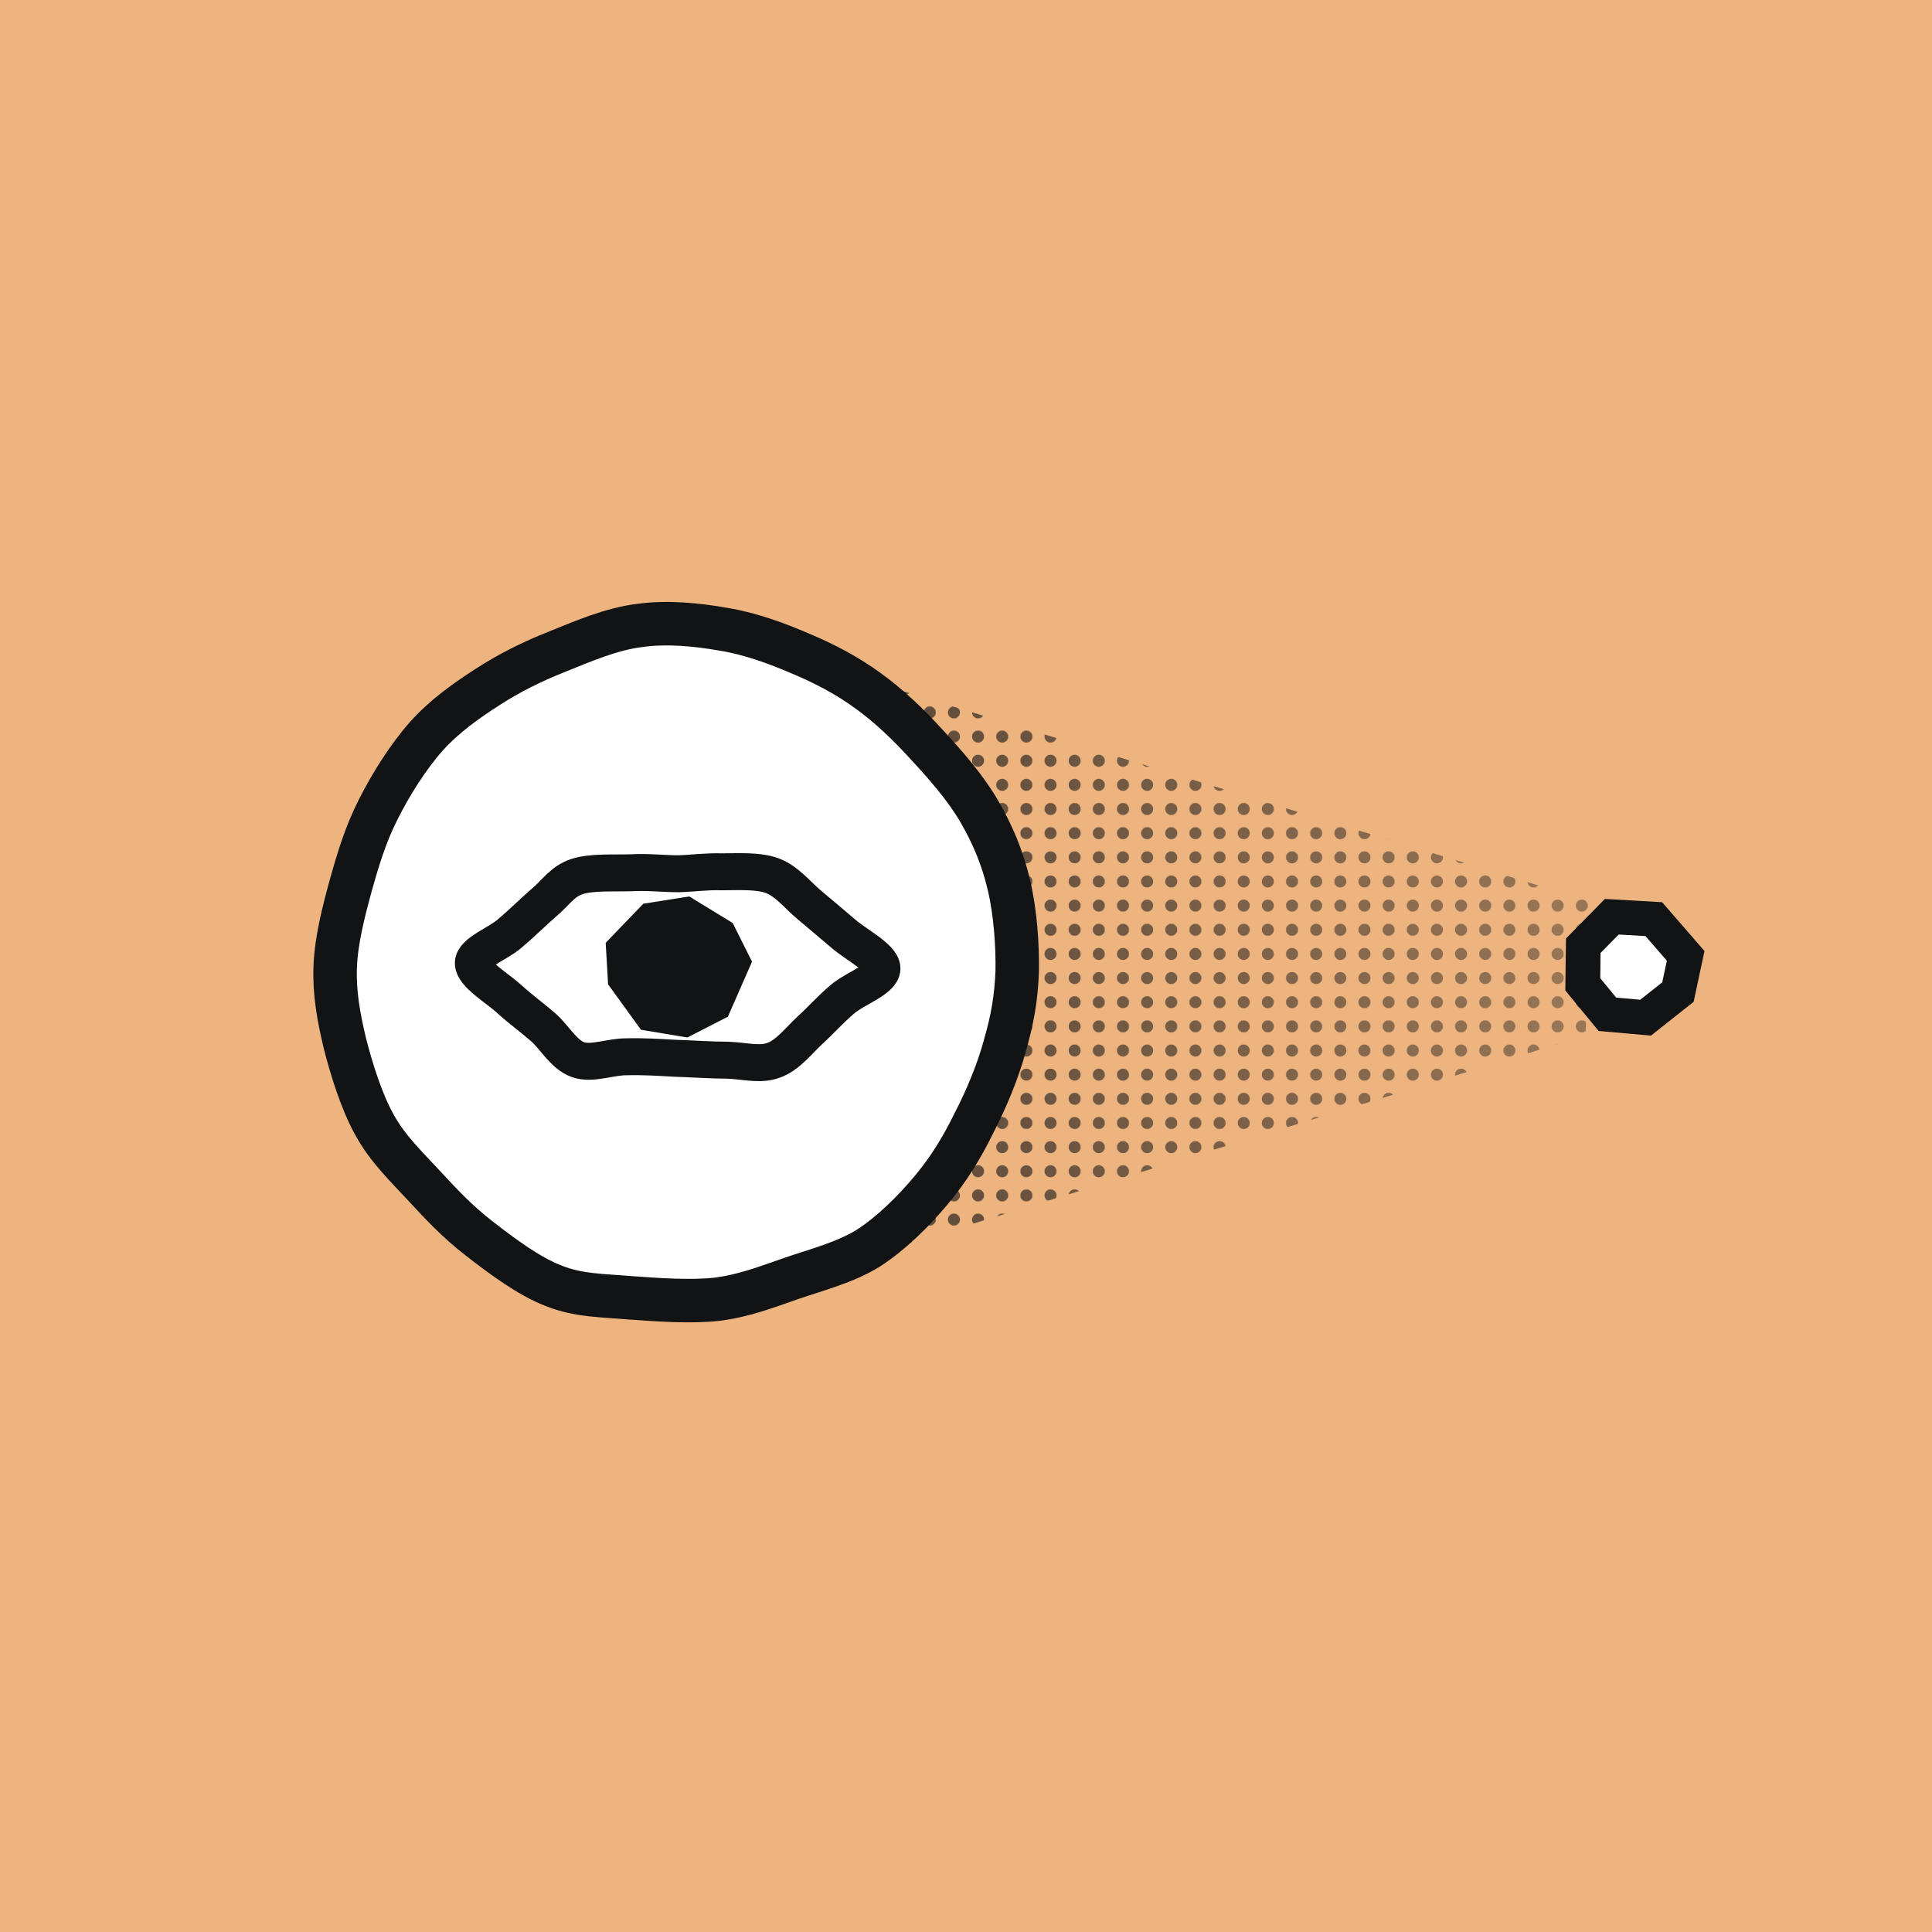
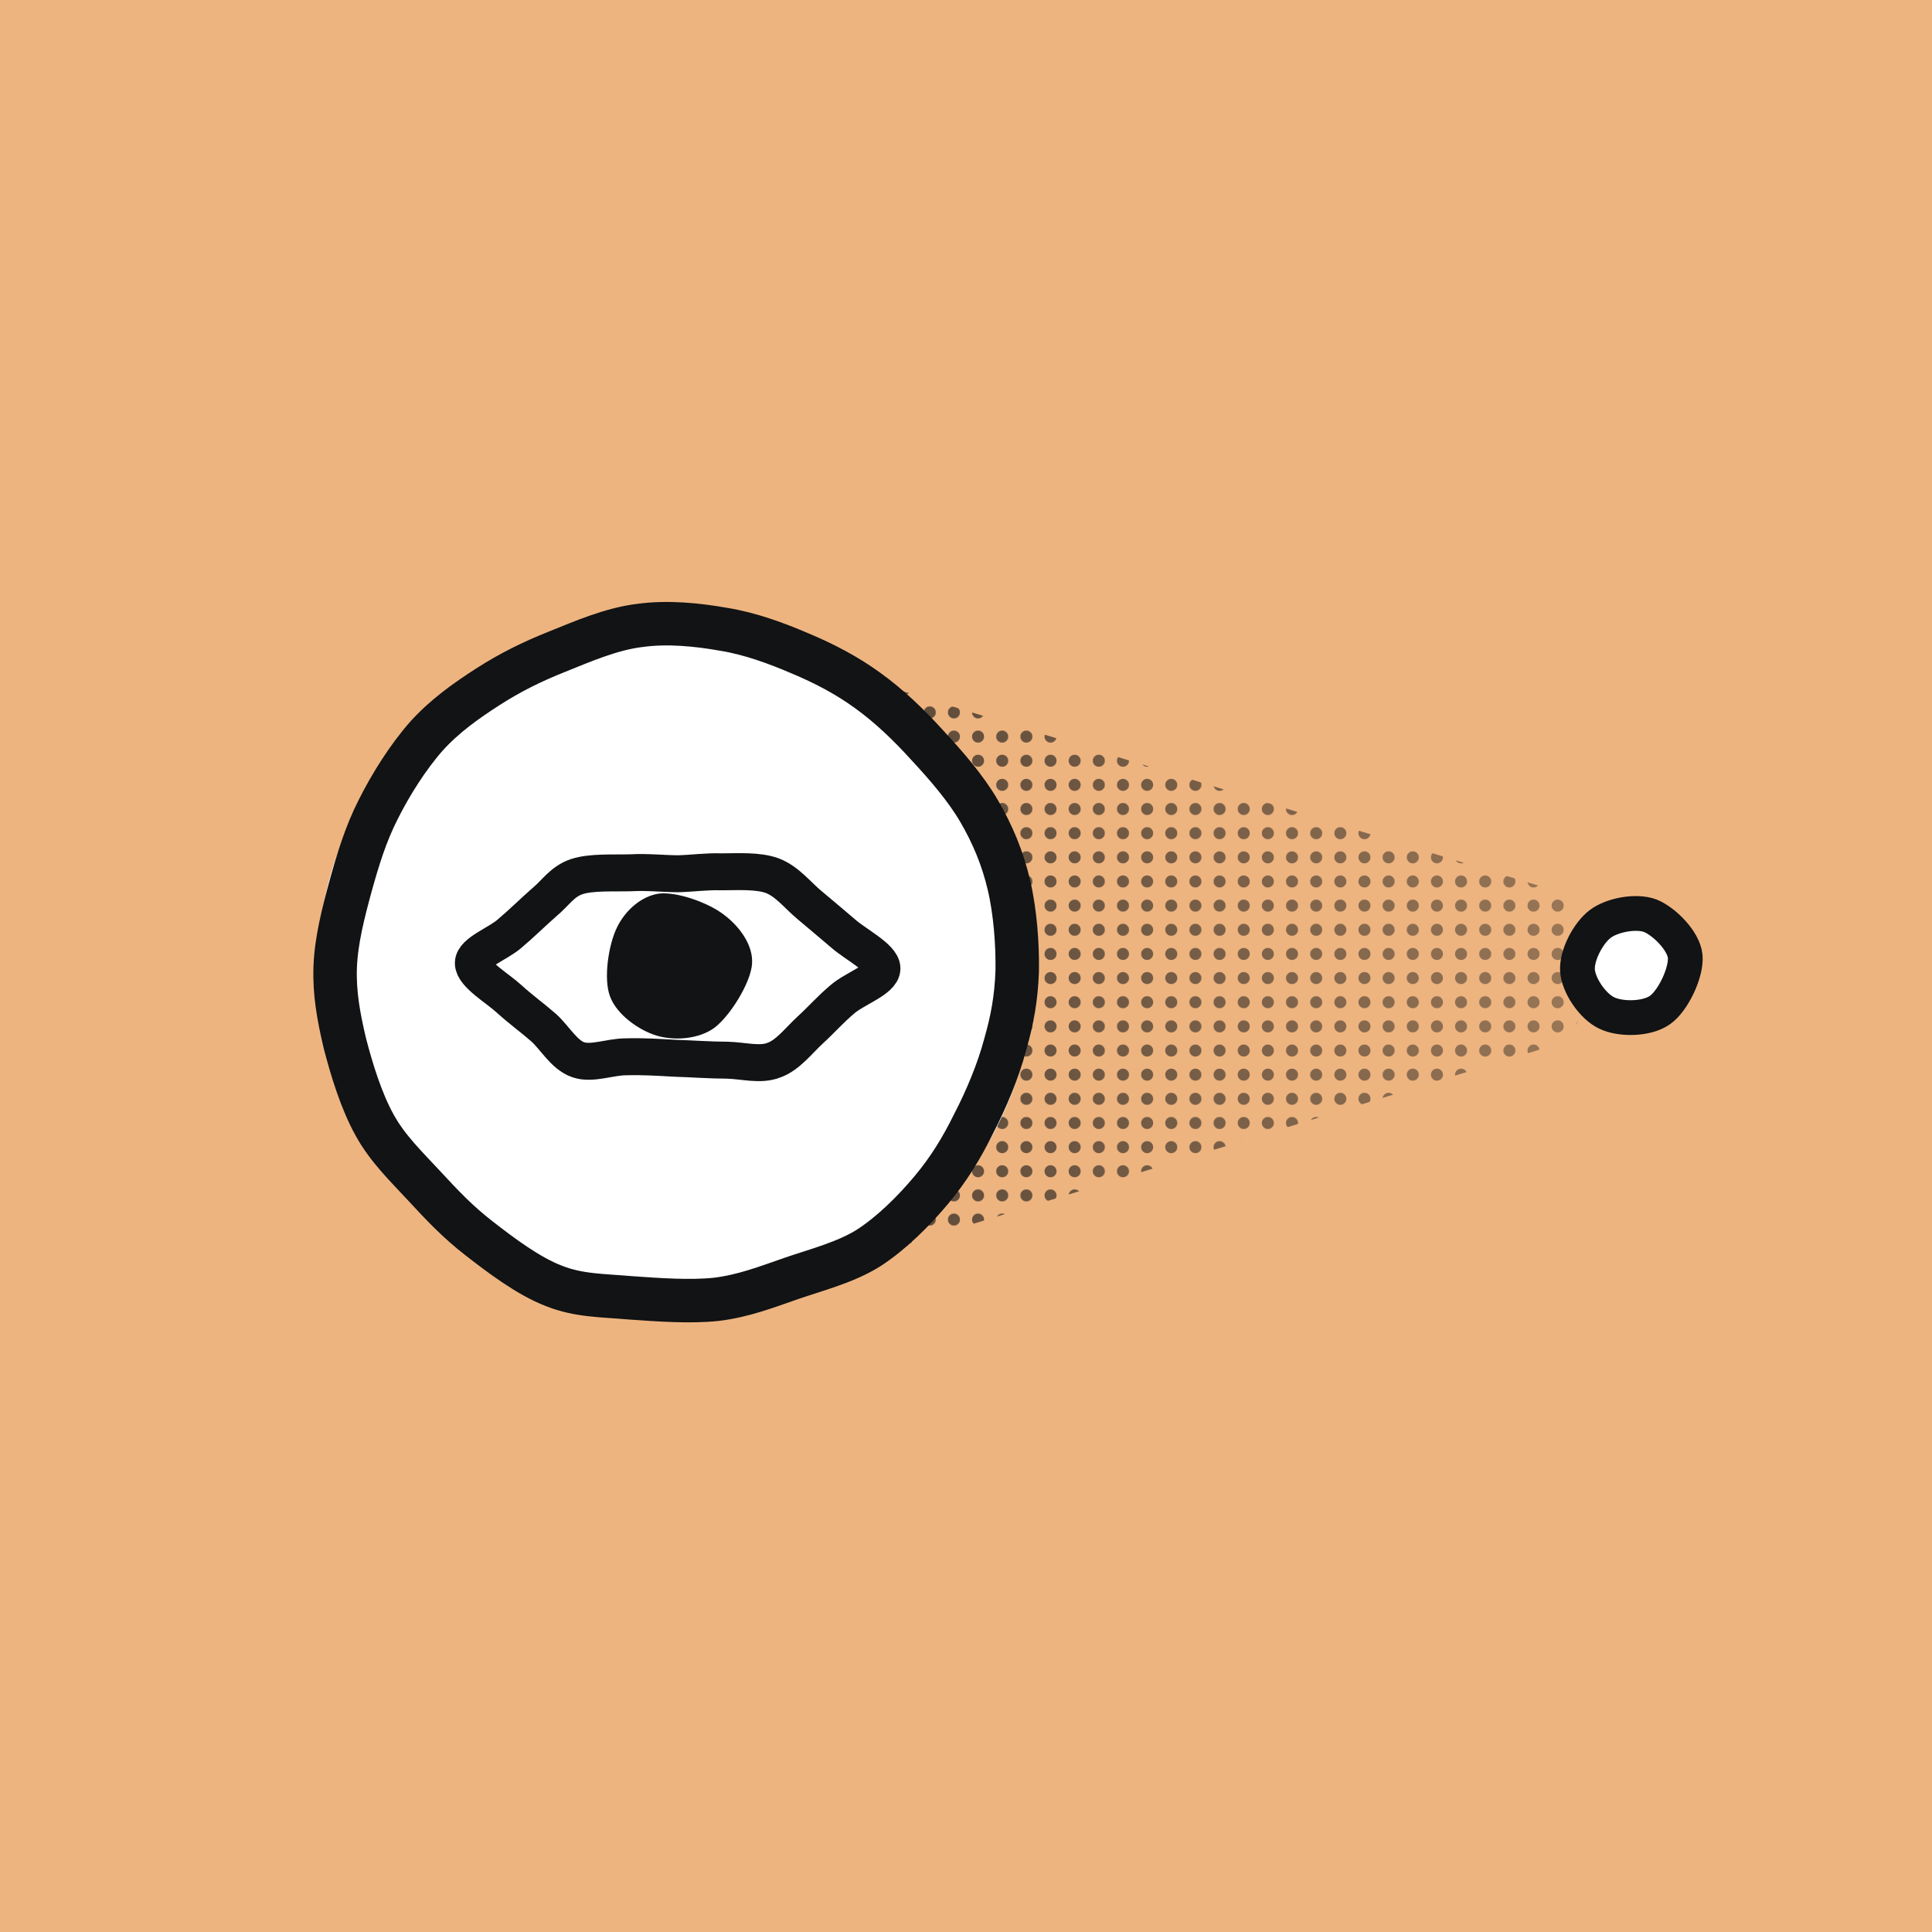
<svg xmlns="http://www.w3.org/2000/svg" viewBox="0 0 400 400" class="ud-ill ud-ill-eye" role="img" aria-label="eye illustration">
  <rect width="400" height="400" fill="#eeb480" />
  <defs>
    <pattern id="ud-ht-eye" width="5" height="5" patternUnits="userSpaceOnUse">
      <circle cx="2.5" cy="2.5" r="1.25" fill="#111314" />
    </pattern>
    <linearGradient id="ud-fade-eye" x1="0" x2="1">
      <stop offset="0" stop-color="#fff" />
      <stop offset="1" stop-color="#fff" stop-opacity=".25" />
    </linearGradient>
    <mask id="ud-mask-eye">
      <rect width="400" height="400" fill="url(#ud-fade-eye)" />
    </mask>
  </defs>
-   <path class="ud-pop" fill="url(#ud-ht-eye)" mask="url(#ud-mask-eye)" d="M160.8 135.1L328.9 186.5L328.3 214.4L160.9 265.8Z" style="animation-delay:260ms" />
-   <path class="ud-pop" fill="#ffffff" d="M99.1 255.4L79.2 231.1L69.1 199.6L76 167.6L96.8 143.4L133.4 129.6L159.6 132.9L191.9 150.5L208.3 180.3L206.5 218.1L196.8 243L167.7 263.2L135.9 269.8Z" />
+   <path class="ud-pop" fill="url(#ud-ht-eye)" mask="url(#ud-mask-eye)" d="M160.8 139.1Q160.8 135.1 164.6 136.3L319.3 183.6Q328.9 186.5 328.7 196.5L328.5 204.4Q328.3 214.4 318.8 217.3L164.7 264.7Q160.9 265.8 160.9 261.8Z" style="animation-delay:260ms" />
+   <path class="ud-pop" fill="#ffffff" d="M117.1 133.4C132 127.9 149 129.6 163.3 134.4C177.6 139.3 194.6 149.9 203 162.5C211.4 175.2 215.5 195.2 213.6 210.2C211.7 225.2 203.9 242.2 191.5 252.6C179.1 263.1 154.3 271.7 139.1 272.9C123.9 274.1 112.3 269.1 100.4 259.9C88.5 250.7 72.2 233 67.8 217.6C63.4 202.2 65.9 181.6 74.1 167.6C82.3 153.5 102.3 139 117.1 133.4Z" />
  <path class="ud-draw" fill="none" stroke="#111314" stroke-width="9" stroke-linecap="round" stroke-linejoin="round" pathLength="1" d="M165.7 135.3C170.7 137.4 175.3 139.8 179.7 143C184 146.1 188.1 150 191.9 154.2C195.8 158.4 199.9 163.1 202.7 167.9C205.5 172.7 207.6 177.7 208.9 183.3C210.2 188.8 210.7 195.6 210.6 201.1C210.4 206.6 209.6 211.1 208.1 216.3C206.7 221.6 204.2 227.6 201.6 232.6C199.1 237.7 196.4 242.1 192.8 246.4C189.2 250.7 184.6 255.3 179.8 258.4C175 261.4 169 262.9 163.8 264.7C158.6 266.5 154 268.3 148.4 269C142.9 269.6 136.2 269.1 130.5 268.7C124.9 268.2 119.8 268.3 114.6 266.2C109.4 264.2 103.7 259.9 99.2 256.4C94.8 253 91.5 249.5 87.9 245.6C84.3 241.7 80.3 237.9 77.6 233C74.8 228 72.8 221.4 71.4 216C70.1 210.5 69.2 205.6 69.4 200.2C69.6 194.7 71.1 188.9 72.6 183.4C74.1 178 75.7 172.7 78.3 167.6C80.9 162.4 84.5 156.7 88.3 152.4C92.1 148.2 96.5 145.1 101 142.2C105.5 139.3 110.1 137 115.4 134.9C120.6 132.8 126.6 130.2 132.4 129.5C138.1 128.7 144.3 129.3 149.9 130.3C155.4 131.2 160.8 133.2 165.7 135.3Z" />
-   <path class="ud-pop" fill="#ffffff" stroke="#111314" stroke-width="7.2" d="M347.4 205.4L340.7 210.7L332.8 210L327.7 203.8L327.8 195.8L333.7 189.8L342.4 190.3L349 197.9Z" style="animation-delay:300ms" />
+   <path class="ud-pop" fill="#ffffff" stroke="#111314" stroke-width="7.2" d="M343.7 209.1C340.9 211.1 335.4 211.1 332.6 209.7C329.7 208.3 326.8 204 326.6 200.9C326.4 197.8 328.8 193.2 331.3 191.3C333.8 189.4 338.8 188.5 341.7 189.6C344.6 190.8 348.6 194.8 348.9 198C349.2 201.3 346.4 207.2 343.7 209.1Z" style="animation-delay:300ms" />
  <g class="ud-blink">
    <path class="ud-draw" fill="none" stroke="#111314" stroke-width="7.65" stroke-linecap="round" stroke-linejoin="round" pathLength="1" style="animation-delay:240ms" d="M98 199.4C98 197.2 103.1 195.4 105.5 193.3C108 191.2 110.4 188.8 112.7 186.8C115 184.9 116.4 182.5 119.4 181.5C122.4 180.5 127 180.8 130.6 180.7C134.1 180.5 137.4 180.9 140.5 180.9C143.7 180.8 146.2 180.4 149.4 180.5C152.7 180.5 156.9 180.2 159.9 181.3C163 182.5 165.1 185.3 167.5 187.3C169.9 189.3 172 191.1 174.6 193.3C177.1 195.5 182.6 198.3 182.6 200.5C182.6 202.8 176.9 204.7 174.4 206.9C171.9 209 170.1 211.1 167.8 213.2C165.4 215.4 163.1 218.5 160.2 219.5C157.4 220.6 154 219.6 150.6 219.5C147.1 219.5 143.1 219.2 139.7 219.1C136.2 218.9 133 218.7 129.6 218.8C126.3 218.8 122.5 220.4 119.7 219.4C116.8 218.4 114.9 214.9 112.6 212.8C110.2 210.7 107.8 209 105.4 206.8C103 204.6 98 201.7 98 199.4Z" />
-     <path class="ud-pop" fill="#111314" d="M155.7 199.1L150.7 210.5L142.3 214.8L132.7 213.2L125.9 203.8L125.4 195.2L133.2 187.1L142.7 185.6L151.7 191.1Z" style="animation-delay:420ms" />
+     <path class="ud-pop" fill="#111314" d="M155.7 199.6C155.4 203.5 151.2 210.3 147.9 212.8C144.6 215.2 139.5 215.5 135.9 214.4C132.3 213.3 127.7 210.1 126.3 206.3C124.9 202.6 126 195.6 127.7 192.1C129.4 188.5 132.8 185.5 136.5 185C140.2 184.6 146.7 186.9 149.9 189.4C153.1 191.8 156 195.7 155.7 199.6Z" style="animation-delay:420ms" />
  </g>
</svg>
